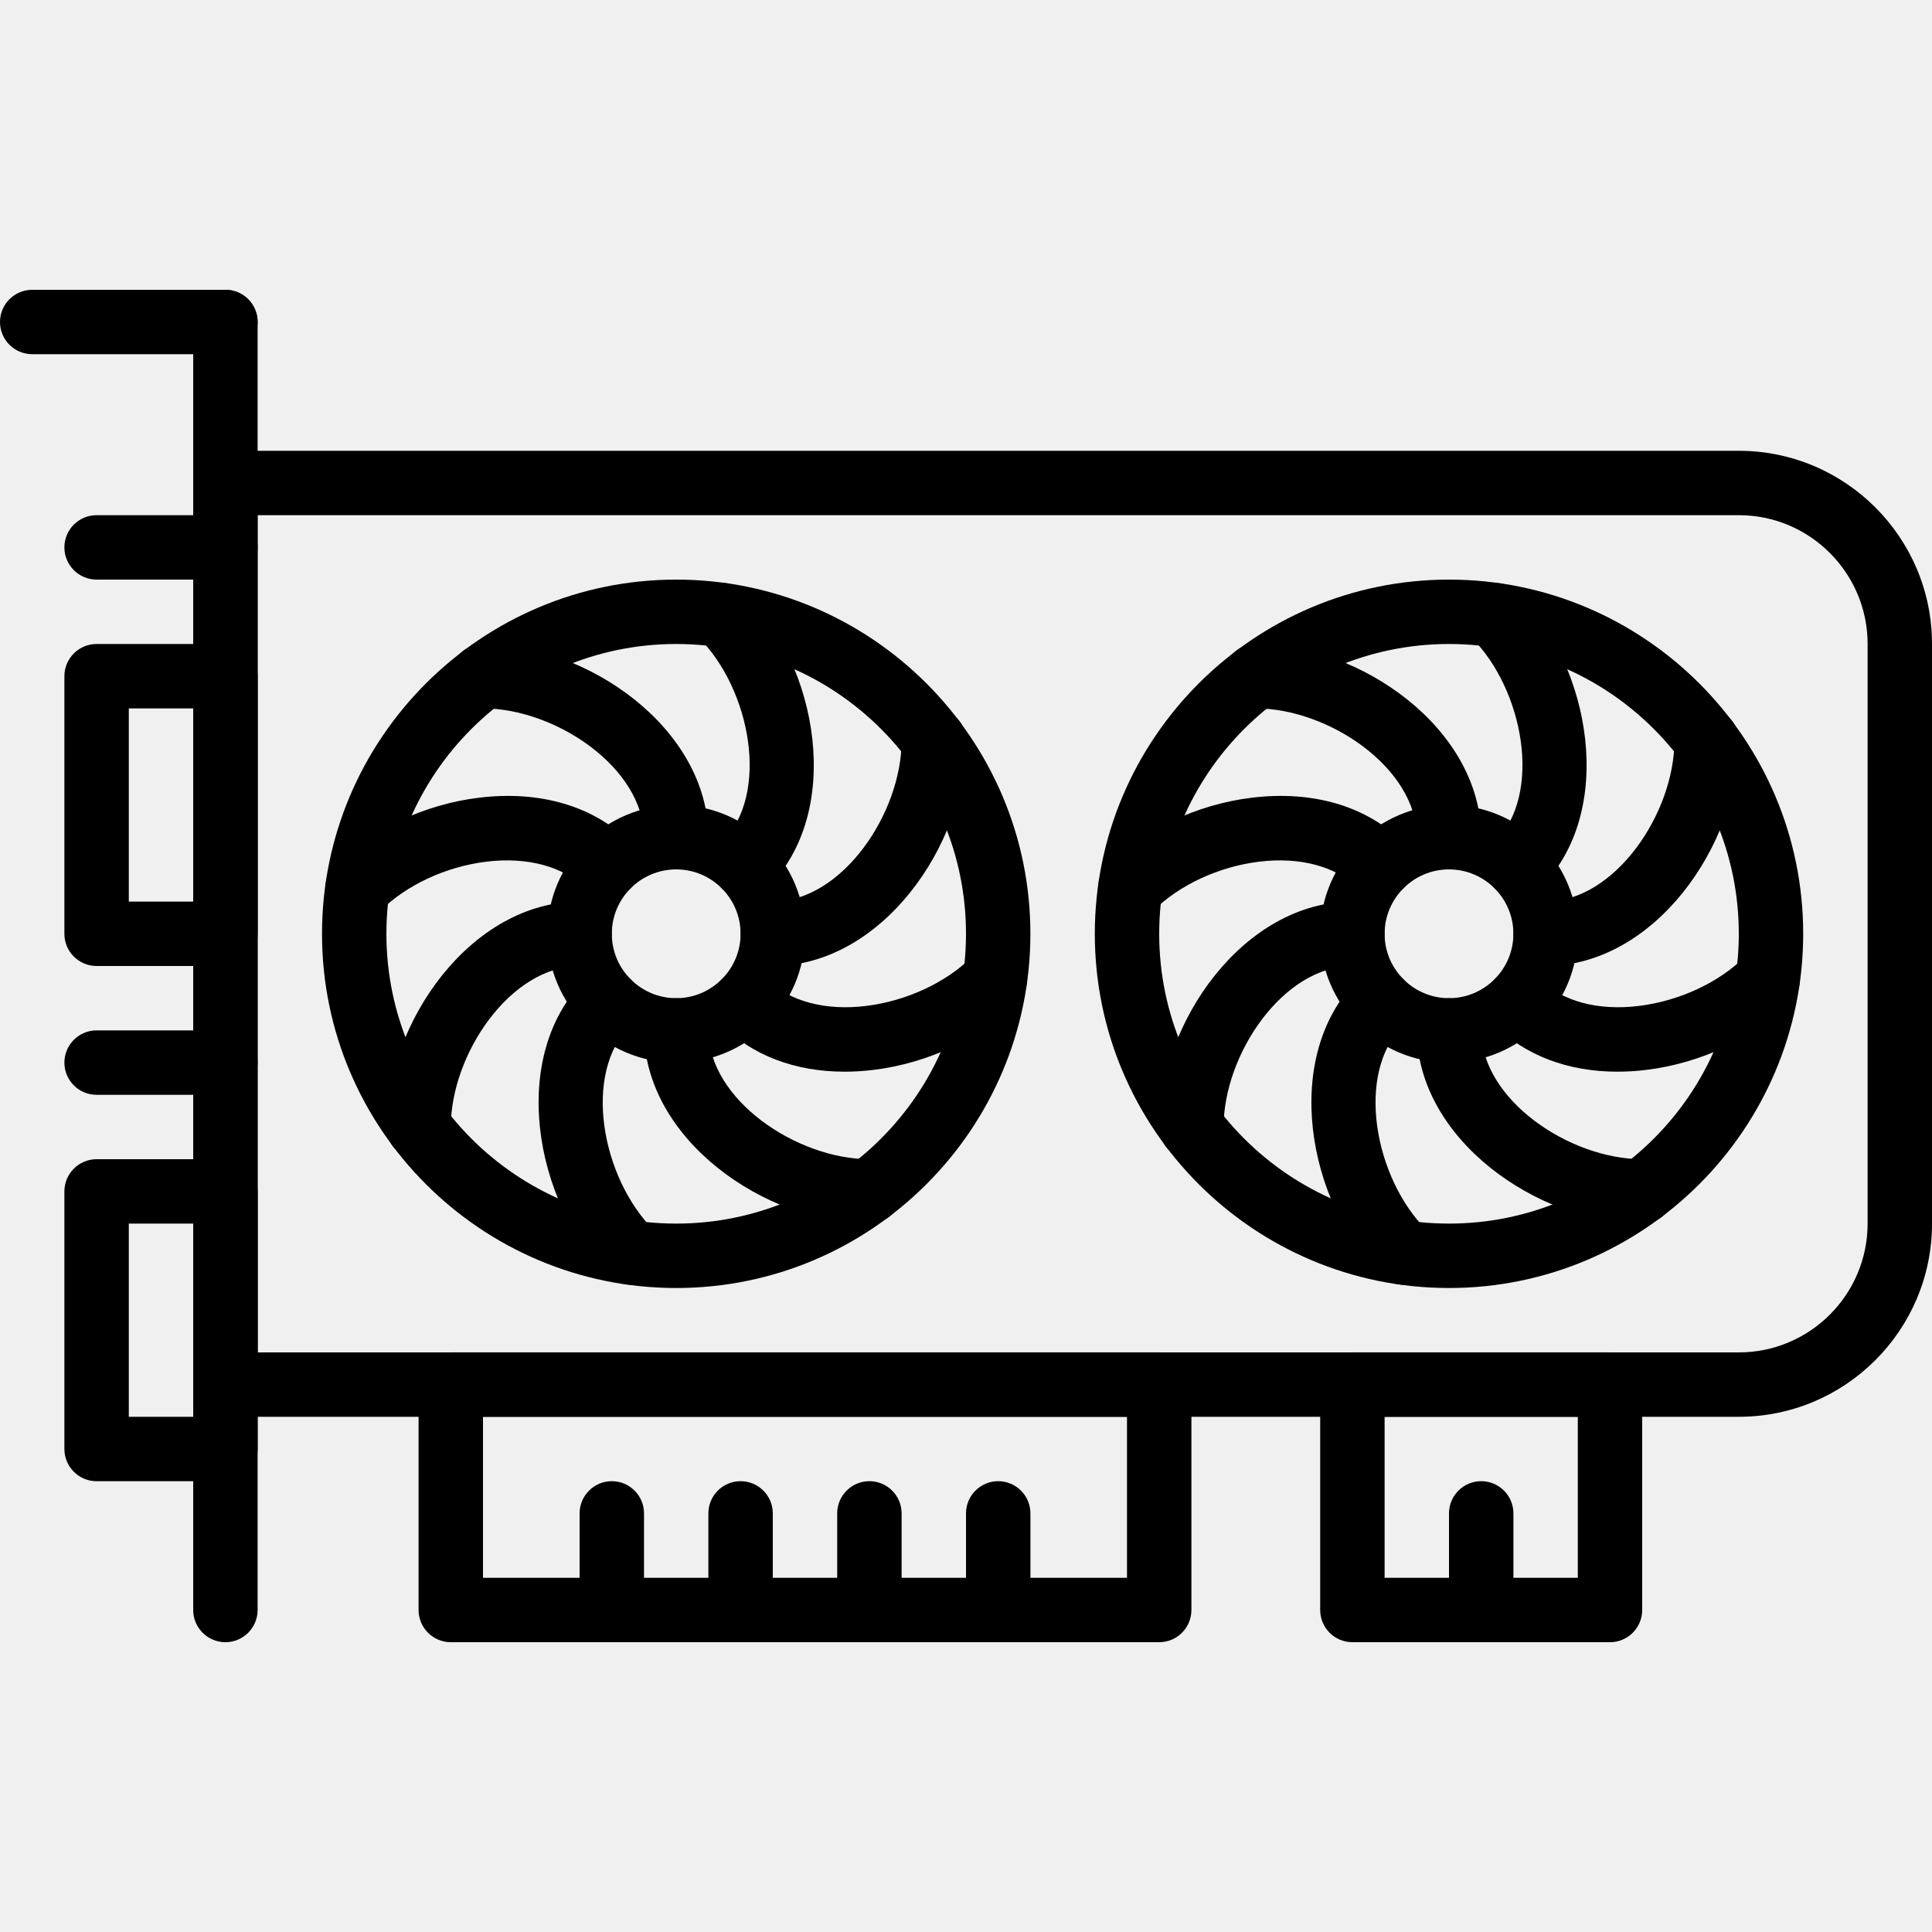
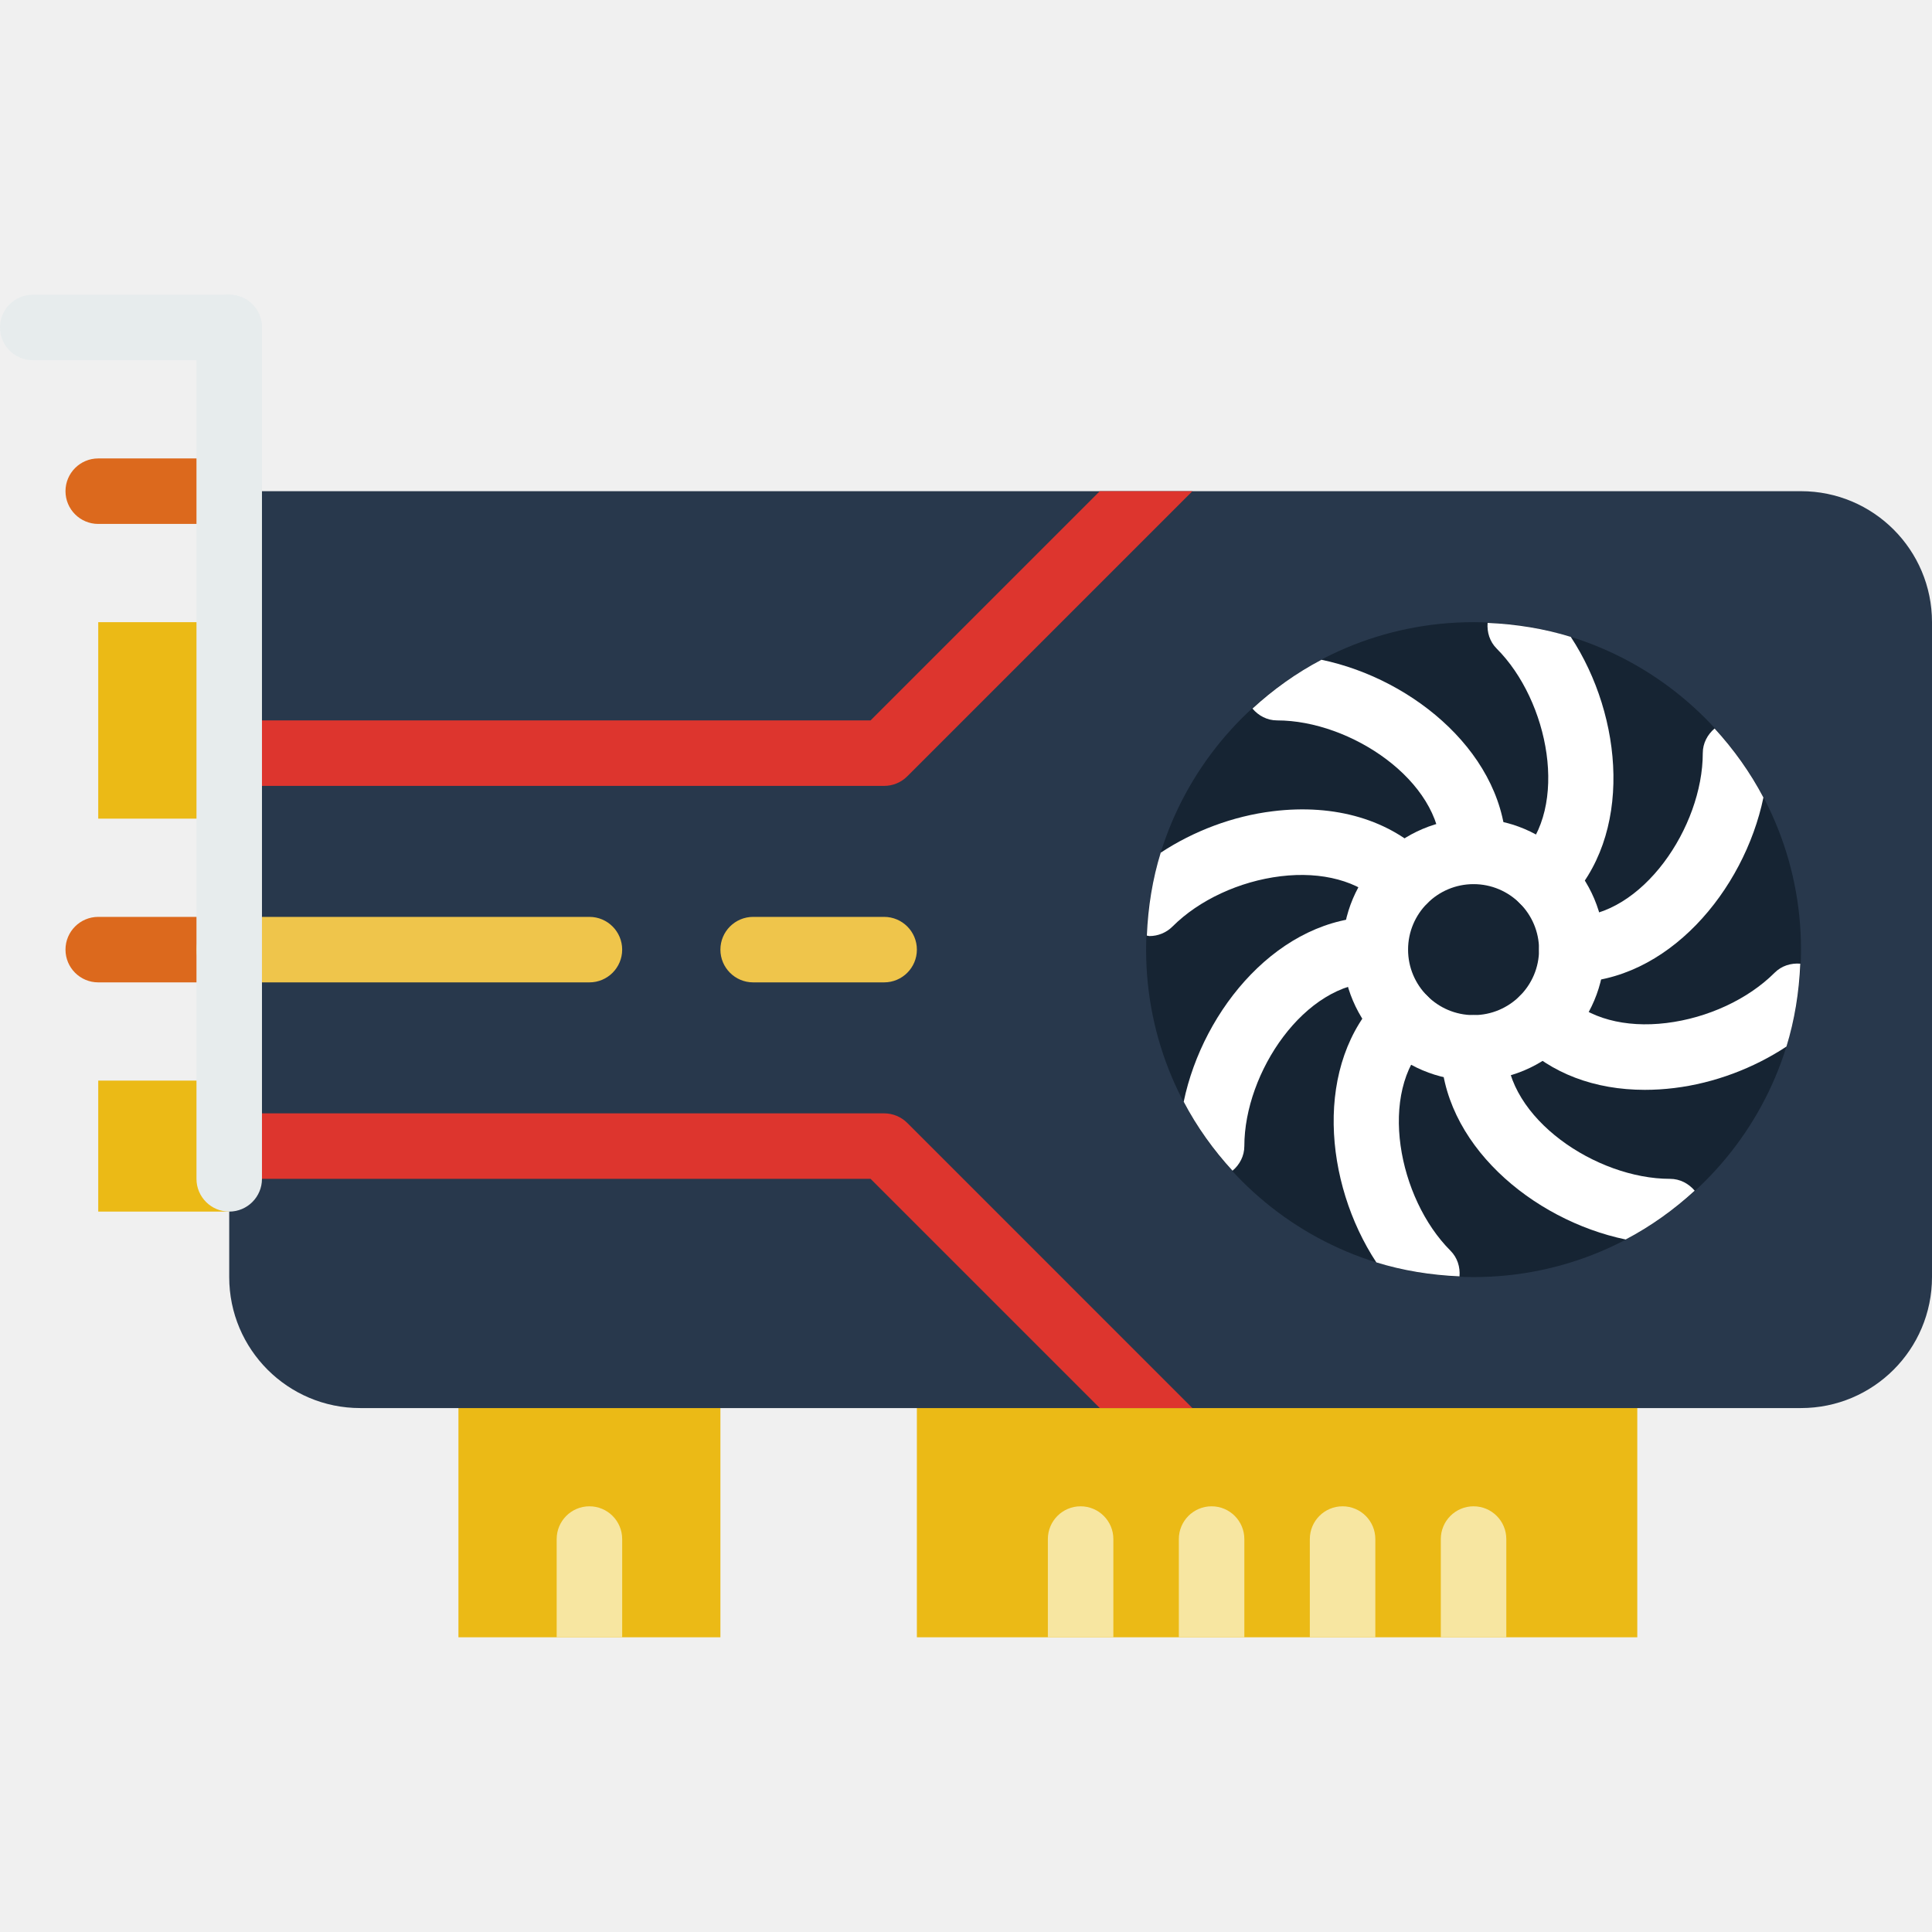
- <svg xmlns="http://www.w3.org/2000/svg" id="Capa_1" enable-background="new 0 0 64 64" height="512" viewBox="0 0 64 64" width="512">
-   <path d="m7.467 11.733h-6.4c-.589 0-1.067-.478-1.067-1.066 0-.589.478-1.067 1.067-1.067h6.4c.589 0 1.067.478 1.067 1.067-.001.588-.479 1.066-1.067 1.066z" />
-   <path d="m7.467 54.4c-.589 0-1.067-.478-1.067-1.067v-42.666c0-.589.478-1.067 1.067-1.067s1.067.478 1.067 1.067v42.667c-.001.588-.479 1.066-1.067 1.066z" />
-   <path d="m7.467 32h-4.267c-.589 0-1.067-.478-1.067-1.067v-8.533c0-.589.478-1.067 1.067-1.067h4.267c.589 0 1.067.478 1.067 1.067v8.533c-.001.589-.479 1.067-1.067 1.067zm-3.2-2.133h2.133v-6.4h-2.133z" />
-   <path d="m7.467 49.067h-4.267c-.589 0-1.067-.478-1.067-1.067v-8.533c0-.589.478-1.067 1.067-1.067h4.267c.589 0 1.067.478 1.067 1.067v8.533c-.001.589-.479 1.067-1.067 1.067zm-3.2-2.134h2.133v-6.4h-2.133z" />
-   <path d="m38.4 54.4h-23.467c-.589 0-1.067-.478-1.067-1.067v-7.467c0-.589.478-1.067 1.067-1.067h23.467c.589 0 1.067.478 1.067 1.067v7.467c0 .589-.478 1.067-1.067 1.067zm-22.4-2.133h21.333v-5.333h-21.333z" />
-   <path d="m20.267 54.4c-.589 0-1.067-.478-1.067-1.067v-3.2c0-.589.478-1.067 1.067-1.067s1.067.478 1.067 1.067v3.2c-.001.589-.479 1.067-1.067 1.067z" />
-   <path d="m33.067 54.4c-.589 0-1.067-.478-1.067-1.067v-3.2c0-.589.478-1.067 1.067-1.067s1.067.478 1.067 1.067v3.2c-.001.589-.479 1.067-1.067 1.067z" />
-   <path d="m49.067 54.4c-.589 0-1.067-.478-1.067-1.067v-3.2c0-.589.478-1.067 1.067-1.067s1.067.478 1.067 1.067v3.2c-.001.589-.479 1.067-1.067 1.067z" />
-   <path d="m28.8 54.4c-.589 0-1.067-.478-1.067-1.067v-3.2c0-.589.478-1.067 1.067-1.067s1.067.478 1.067 1.067v3.2c0 .589-.478 1.067-1.067 1.067z" />
-   <path d="m24.533 54.4c-.589 0-1.067-.478-1.067-1.067v-3.2c0-.589.478-1.067 1.067-1.067s1.067.478 1.067 1.067v3.2c0 .589-.478 1.067-1.067 1.067z" />
-   <path d="m53.333 54.4h-8.533c-.589 0-1.067-.478-1.067-1.067v-7.467c0-.589.478-1.067 1.067-1.067h8.533c.589 0 1.067.478 1.067 1.067v7.467c0 .589-.478 1.067-1.067 1.067zm-7.466-2.133h6.4v-5.333h-6.4z" />
-   <path d="m7.467 19.2h-4.267c-.589 0-1.067-.478-1.067-1.067s.478-1.067 1.067-1.067h4.267c.589 0 1.067.478 1.067 1.067s-.479 1.067-1.067 1.067z" />
-   <path d="m7.467 36.267h-4.267c-.589 0-1.067-.478-1.067-1.067s.478-1.067 1.067-1.067h4.267c.589 0 1.067.478 1.067 1.067-.001.589-.479 1.067-1.067 1.067z" />
-   <path d="m22.4 42.667c-6.469 0-11.733-5.264-11.733-11.733s5.264-11.734 11.733-11.734 11.733 5.264 11.733 11.733-5.264 11.734-11.733 11.734zm0-21.334c-5.294 0-9.6 4.307-9.6 9.6s4.306 9.6 9.6 9.6 9.6-4.307 9.6-9.6-4.306-9.6-9.6-9.6z" />
-   <path d="m22.4 35.2c-2.353 0-4.267-1.914-4.267-4.267s1.914-4.267 4.267-4.267 4.267 1.914 4.267 4.267-1.914 4.267-4.267 4.267zm0-6.4c-1.177 0-2.133.957-2.133 2.133 0 1.177.957 2.133 2.133 2.133 1.177 0 2.133-.957 2.133-2.133s-.956-2.133-2.133-2.133z" />
-   <path d="m57.601 46.933h-50.134c-.589 0-1.067-.478-1.067-1.067v-29.866c0-.589.478-1.067 1.067-1.067h50.134c3.529 0 6.399 2.87 6.399 6.399v19.203c0 3.528-2.87 6.398-6.399 6.398zm-49.068-2.133h49.068c2.352 0 4.266-1.914 4.266-4.266v-19.202c0-2.352-1.914-4.266-4.266-4.266h-49.068z" />
-   <path d="m22.4 28.8c-.589 0-1.067-.478-1.067-1.067 0-2.298-2.932-4.267-5.333-4.267-.589 0-1.067-.478-1.067-1.067s.478-1.067 1.067-1.067c3.453 0 7.467 2.796 7.467 6.4 0 .59-.478 1.068-1.067 1.068z" />
-   <path d="m28.8 40.533c-3.453 0-7.467-2.796-7.467-6.4 0-.589.478-1.067 1.067-1.067s1.067.478 1.067 1.067c0 2.298 2.932 4.267 5.333 4.267.589 0 1.067.478 1.067 1.067 0 .588-.478 1.066-1.067 1.066z" />
-   <path d="m13.867 38.4c-.589 0-1.067-.478-1.067-1.067 0-3.453 2.796-7.467 6.4-7.467.589 0 1.067.478 1.067 1.067s-.478 1.067-1.067 1.067c-2.298 0-4.267 2.933-4.267 5.333 0 .589-.478 1.067-1.066 1.067z" />
-   <path d="m25.6 32c-.589 0-1.067-.478-1.067-1.067s.478-1.067 1.067-1.067c2.298 0 4.267-2.933 4.267-5.333 0-.589.478-1.067 1.067-1.067s1.067.478 1.067 1.067c-.001 3.453-2.797 7.467-6.401 7.467z" />
-   <path d="m11.841 30.492c-.273 0-.546-.105-.754-.313-.417-.416-.417-1.091 0-1.508 1.187-1.187 2.972-2.027 4.774-2.245 2.035-.251 3.823.282 5.031 1.491.416.417.416 1.092 0 1.508-.417.417-1.092.417-1.508 0-.724-.724-1.913-1.045-3.265-.882-1.345.163-2.661.775-3.522 1.636-.21.208-.484.313-.756.313z" />
-   <path d="m27.979 35.501c-1.634 0-3.056-.535-4.07-1.551-.416-.417-.416-1.092 0-1.508.417-.417 1.092-.417 1.508 0 .724.724 1.914 1.047 3.265.882 1.345-.163 2.661-.775 3.522-1.636.417-.417 1.092-.417 1.508 0 .417.416.417 1.091 0 1.508-1.187 1.187-2.972 2.027-4.774 2.245-.326.041-.647.06-.959.06z" />
-   <path d="m20.892 42.559c-.273 0-.546-.105-.754-.313-2.442-2.442-3.302-7.257-.754-9.805.417-.417 1.092-.417 1.508 0 .417.416.417 1.091 0 1.508-1.625 1.625-.944 5.091.754 6.788.417.417.417 1.091 0 1.508-.208.21-.481.314-.754.314z" />
-   <path d="m24.662 29.738c-.273 0-.546-.105-.754-.313-.417-.416-.417-1.091 0-1.508 1.625-1.625.944-5.091-.754-6.788-.417-.417-.417-1.091 0-1.508.416-.417 1.092-.417 1.508 0 2.442 2.442 3.302 7.257.754 9.805-.207.207-.481.312-.754.312z" />
-   <path d="m48 42.667c-6.469 0-11.733-5.264-11.733-11.733s5.264-11.734 11.733-11.734 11.733 5.264 11.733 11.733-5.264 11.734-11.733 11.734zm0-21.334c-5.294 0-9.6 4.307-9.6 9.6s4.306 9.6 9.6 9.6 9.6-4.307 9.6-9.6-4.306-9.6-9.6-9.6z" />
-   <path d="m48 35.2c-2.353 0-4.267-1.914-4.267-4.267s1.914-4.267 4.267-4.267 4.267 1.914 4.267 4.267-1.914 4.267-4.267 4.267zm0-6.4c-1.177 0-2.133.957-2.133 2.133 0 1.177.957 2.133 2.133 2.133s2.133-.957 2.133-2.133-.956-2.133-2.133-2.133z" />
-   <path d="m48 28.8c-.589 0-1.067-.478-1.067-1.067 0-2.298-2.932-4.267-5.333-4.267-.589 0-1.067-.478-1.067-1.067s.478-1.067 1.067-1.067c3.453 0 7.467 2.796 7.467 6.4 0 .59-.478 1.068-1.067 1.068z" />
-   <path d="m54.4 40.533c-3.453 0-7.467-2.796-7.467-6.4 0-.589.478-1.067 1.067-1.067s1.067.478 1.067 1.067c0 2.298 2.932 4.267 5.333 4.267.589 0 1.067.478 1.067 1.067 0 .588-.478 1.066-1.067 1.066z" />
-   <path d="m39.467 38.4c-.589 0-1.067-.478-1.067-1.067 0-3.453 2.796-7.467 6.4-7.467.589 0 1.067.478 1.067 1.067s-.478 1.067-1.067 1.067c-2.298 0-4.267 2.933-4.267 5.333 0 .589-.478 1.067-1.066 1.067z" />
-   <path d="m51.2 32c-.589 0-1.067-.478-1.067-1.067s.478-1.067 1.067-1.067c2.298 0 4.267-2.933 4.267-5.333 0-.589.478-1.067 1.067-1.067s1.067.478 1.067 1.067c-.001 3.453-2.797 7.467-6.401 7.467z" />
-   <path d="m37.441 30.492c-.273 0-.546-.105-.754-.313-.417-.416-.417-1.091 0-1.508 1.187-1.187 2.972-2.027 4.774-2.245 2.035-.251 3.823.282 5.031 1.491.416.417.416 1.092 0 1.508-.417.417-1.092.417-1.508 0-.724-.724-1.914-1.045-3.265-.882-1.345.163-2.661.775-3.522 1.636-.21.208-.484.313-.756.313z" />
-   <path d="m53.579 35.501c-1.634 0-3.056-.535-4.07-1.551-.416-.417-.416-1.092 0-1.508.417-.417 1.092-.417 1.508 0 .724.724 1.913 1.047 3.265.882 1.345-.163 2.661-.775 3.522-1.636.417-.417 1.092-.417 1.508 0 .417.416.417 1.091 0 1.508-1.187 1.187-2.972 2.027-4.774 2.245-.326.041-.647.06-.959.06z" />
-   <path d="m46.492 42.559c-.273 0-.546-.105-.754-.313-2.442-2.442-3.302-7.257-.754-9.805.417-.417 1.092-.417 1.508 0 .417.416.417 1.091 0 1.508-1.625 1.625-.944 5.091.754 6.788.417.417.417 1.091 0 1.508-.208.21-.481.314-.754.314z" />
-   <path d="m50.262 29.738c-.273 0-.546-.105-.754-.313-.417-.416-.417-1.091 0-1.508 1.625-1.625.944-5.091-.754-6.788-.417-.417-.417-1.091 0-1.508.416-.417 1.092-.417 1.508 0 2.442 2.442 3.302 7.257.754 9.805-.207.207-.481.312-.754.312z" />
+ <svg xmlns="http://www.w3.org/2000/svg" enable-background="new 0 0 59 41" height="512" viewBox="0 0 59 41" width="512">
+   <path d="m14 32h8v9h-8z" fill="#ebba16" />
+   <path d="m28 32h22v9h-22z" fill="#ebba16" />
+   <path d="m3 10h4v6h-4z" fill="#ebba16" />
+   <path d="m3 24h4v4h-4z" fill="#ebba16" />
+   <path d="m7 7h-4c-.552 0-1-.448-1-1s.448-1 1-1h4c.552 0 1 .448 1 1s-.448 1-1 1z" fill="#dc691d" />
+   <path d="m7 21h-4c-.552 0-1-.448-1-1s.448-1 1-1h4c.552 0 1 .448 1 1s-.448 1-1 1z" fill="#dc691d" />
+   <path d="m54.999 6h-47.999v24c0 2.209 1.791 4 4 4h43.999c2.21 0 4.001-1.791 4.001-4.001v-19.998c0-2.21-1.791-4.001-4.001-4.001z" fill="#28384c" />
+   <circle cx="45" cy="20" fill="#162433" r="10" />
+   <path d="m45 24c-2.206 0-4-1.794-4-4s1.794-4 4-4 4 1.794 4 4-1.794 4-4 4zm0-6c-1.103 0-2 .897-2 2s.897 2 2 2 2-.897 2-2-.897-2-2-2z" fill="#fff" />
+   <path d="m27 21h-4c-.552 0-1-.448-1-1s.448-1 1-1h4c.552 0 1 .448 1 1s-.448 1-1 1z" fill="#efc54b" />
+   <path d="m18 21h-11c-.552 0-1-.448-1-1s.448-1 1-1h11c.552 0 1 .448 1 1s-.448 1-1 1z" fill="#efc54b" />
+   <path d="m26.586 27 7 7h2.828l-8.707-8.707c-.187-.188-.442-.293-.707-.293h-19v-10h19c.265 0 .52-.105.707-.293l8.707-8.707h-2.828l-7 7h-19.586v14z" fill="#dd352e" />
+   <path d="m7 28c-.552 0-1-.448-1-1v-26c0-.552.448-1 1-1s1 .448 1 1v26c0 .552-.448 1-1 1z" fill="#e7eced" />
+   <path d="m7 2h-6c-.552 0-1-.448-1-1s.448-1 1-1h6c.552 0 1 .448 1 1s-.448 1-1 1z" fill="#e7eced" />
+   <path d="m45 37c-.552 0-1 .448-1 1v3h2v-3c0-.552-.448-1-1-1z" fill="#f7e6a1" />
+   <path d="m41 37c-.552 0-1 .448-1 1v3h2v-3c0-.552-.448-1-1-1z" fill="#f7e6a1" />
+   <path d="m37 37c-.552 0-1 .448-1 1v3h2v-3c0-.552-.448-1-1-1z" fill="#f7e6a1" />
+   <path d="m33 37c-.552 0-1 .448-1 1v3h2v-3c0-.552-.448-1-1-1z" fill="#f7e6a1" />
+   <path d="m18 37c-.552 0-1 .448-1 1v3h2v-3c0-.552-.448-1-1-1z" fill="#f7e6a1" />
+   <g fill="#fff">
+     <path d="m45.707 10.808c1.591 1.591 2.23 4.841.707 6.364-.39.391-.39 1.024 0 1.414.195.195.451.293.707.293s.512-.098.707-.293c2.062-2.063 1.74-5.707.141-8.137-.807-.25-1.66-.389-2.54-.427-.022.282.062.57.278.786z" />
+     <path d="m52.361 13.247c-.216.184-.361.448-.361.753 0 2.25-1.846 5-4 5-.552 0-1 .448-1 1s.448 1 1 1c2.914 0 5.26-2.799 5.852-5.645-.405-.769-.909-1.474-1.491-2.108z" />
+     <path d="m54.978 20.429c-.282-.023-.57.062-.786.278-.807.807-2.042 1.381-3.302 1.534-1.268.156-2.383-.147-3.061-.827-.391-.391-1.024-.391-1.414 0-.391.39-.391 1.023 0 1.414.951.951 2.284 1.454 3.816 1.454.293 0 .594-.018.901-.056 1.22-.148 2.425-.607 3.423-1.266.248-.804.386-1.654.423-2.531z" />
+     <path d="m51 27c-2.251 0-5-1.846-5-4 0-.552-.448-1-1-1s-1 .448-1 1c0 2.914 2.799 5.26 5.645 5.852.769-.404 1.473-.909 2.108-1.491-.184-.216-.448-.361-.753-.361z" />
+     <path d="m43.586 22.828c.39-.391.39-1.024 0-1.414-.391-.391-1.024-.391-1.414 0-2.062 2.063-1.74 5.707-.141 8.137.807.25 1.66.389 2.54.427.023-.282-.062-.57-.278-.786-1.592-1.591-2.23-4.84-.707-6.364z" />
+     <path d="m42 19c-2.914 0-5.26 2.799-5.852 5.645.404.769.909 1.473 1.491 2.107.216-.183.361-.447.361-.752 0-2.25 1.846-5 4-5 .552 0 1-.448 1-1s-.448-1-1-1z" />
+     <path d="m40.355 11.148c-.769.404-1.473.909-2.107 1.491.183.216.447.361.752.361 2.251 0 5 1.846 5 4 0 .552.448 1 1 1s1-.448 1-1c0-2.914-2.799-5.26-5.645-5.852z" />
+     <path d="m38.869 15.774c-1.22.148-2.425.607-3.423 1.266-.249.804-.387 1.654-.424 2.531.027.002.052.015.079.015.256 0 .512-.098.707-.293.807-.807 2.042-1.381 3.302-1.534 1.268-.154 2.383.148 3.061.827.391.391 1.024.391 1.414 0 .391-.39.391-1.023 0-1.414-1.132-1.134-2.808-1.633-4.716-1.398z" />
+   </g>
</svg>
